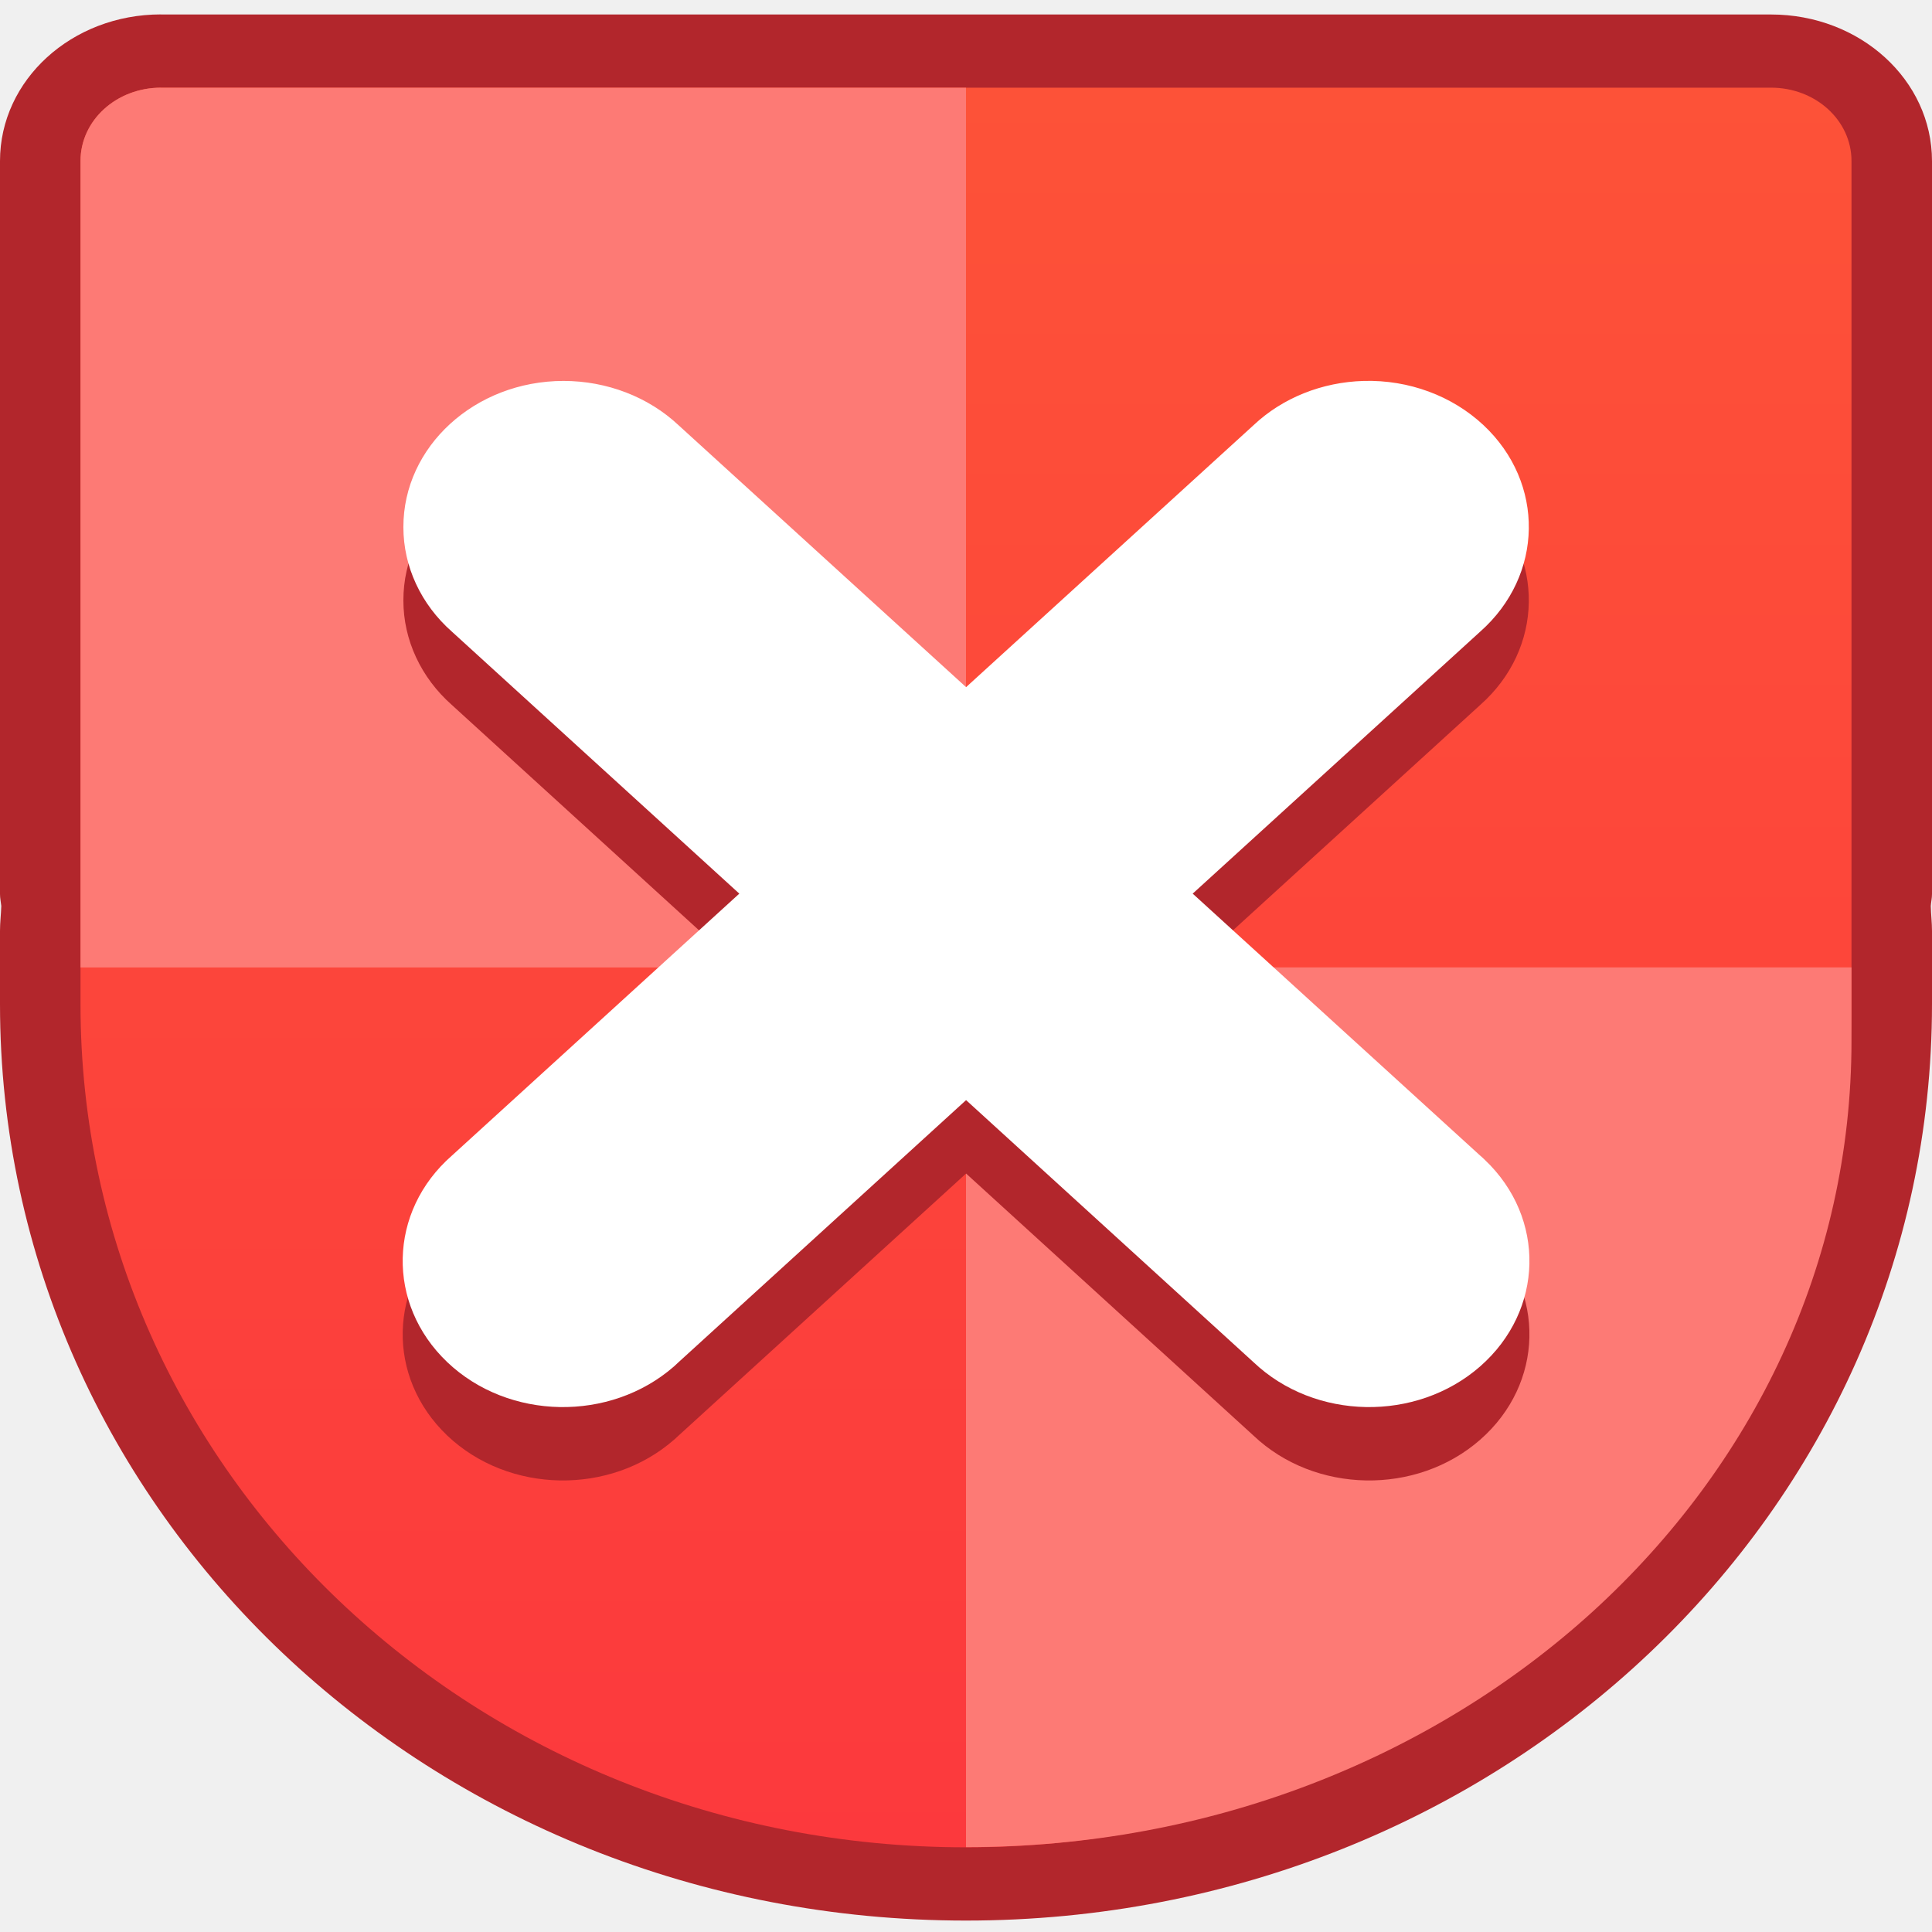
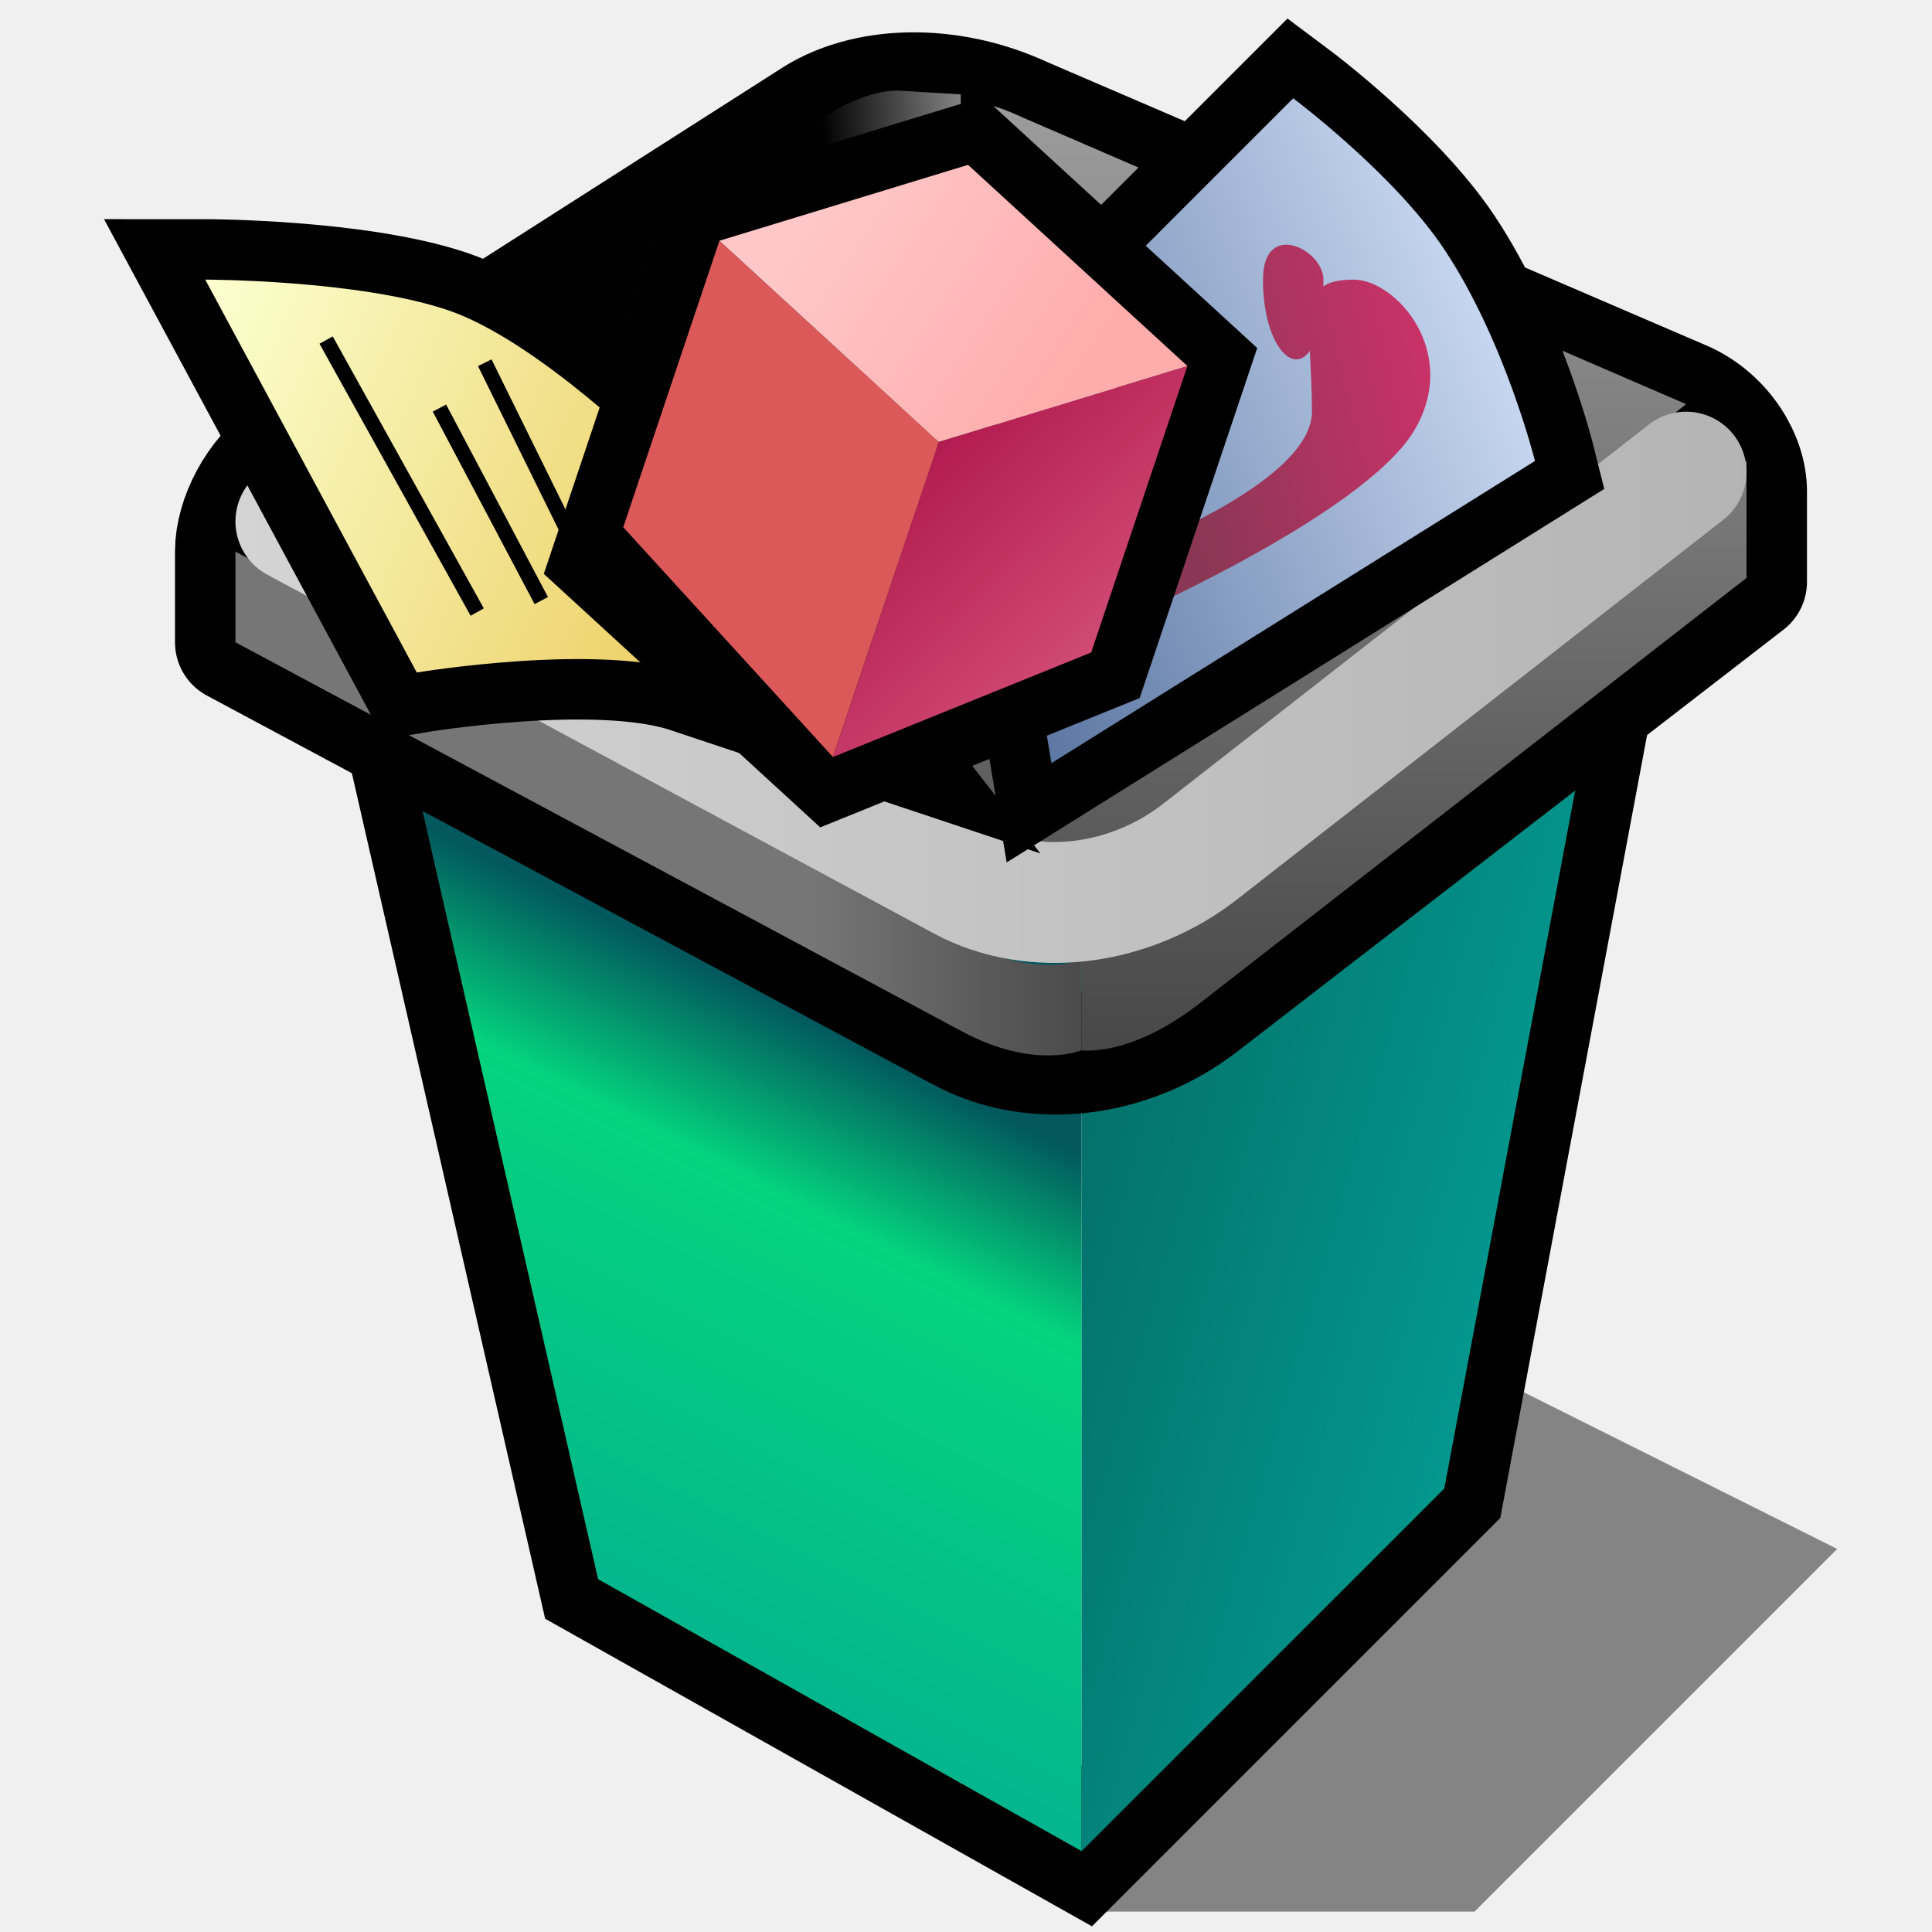
- <svg xmlns="http://www.w3.org/2000/svg" version="1.1" id="svg8" x="0px" y="0px" width="24px" height="24px" viewBox="4 4 24 24" enable-background="new 4 4 24 24" xml:space="preserve">
-   <g id="layer1" transform="translate(0,-282.65)">
-     <path id="rect4187-7" fill="#B2262C" d="M6,286.829c-1.108,0-2,0.813-2,1.821v9.107   c0,0.051,0.011,0.098,0.016,0.147C4.013,298.008,4,298.109,4,298.213v0.911c0,6.307,5.352,11.384,12,11.384s12-5.077,12-11.384   v-0.911c0-0.104-0.013-0.205-0.015-0.308c0.003-0.049,0.015-0.097,0.015-0.147v-9.107c0-1.009-0.894-1.821-2-1.821H16H6z" />
-     <linearGradient id="rect4200-5_1_" gradientUnits="userSpaceOnUse" x1="24.36" y1="311.758" x2="24.36" y2="333.615" gradientTransform="matrix(1 0 0 -1 -8.3599 621.3547)">
-       <stop offset="0" style="stop-color:#FC393D" />
-       <stop offset="1" style="stop-color:#FD5238" />
+ <svg xmlns="http://www.w3.org/2000/svg" version="1.1" width="32" height="32" color-interpolation="linearRGB" id="svg106">
+   <defs id="defs110" />
+   <g id="g104" transform="matrix(0.5005674,0,0,0.5005674,1.897402,-0.3742141)">
+     <path style="fill:#010101;fill-opacity:0.451" d="M 32,64 H 45 L 57,52 45,46 Z" id="path2" />
+     <path style="fill:none;stroke:#000000;stroke-width:4" d="M 16,53 32,62 44,50 50,18 H 8 Z" id="path4" />
+     <linearGradient id="gradient0" gradientUnits="userSpaceOnUse" x1="88.17" y1="55.08" x2="69.82" y2="91.62">
+       <stop offset="0.265" stop-color="#02585d" id="stop6" />
+       <stop offset="0.402" stop-color="#04d47e" id="stop8" />
+       <stop offset="1" stop-color="#04a197" id="stop10" />
    </linearGradient>
-     <path id="rect4200-5" fill="url(#rect4200-5_1_)" d="M6,287.739c-0.554,0-1,0.406-1,0.911v9.563   v0.456v0.456c0,5.802,4.906,10.473,11,10.473s11-4.671,11-10.473v-0.456v-0.456v-9.563c0-0.504-0.445-0.911-1-0.911H16H6z" />
-     <path id="rect4146" fill="#FD7A75" d="M6,287.739c-0.554,0-1,0.406-1,0.911v3.643v6.375h11   v-5.464v-3.643v-1.821h-3H6z M16,298.668v10.928c1.522,0,2.973-0.278,4.289-0.784c1.316-0.505,2.502-1.238,3.497-2.143   c0.993-0.906,1.798-1.985,2.353-3.185c0.556-1.199,0.861-2.52,0.861-3.906v-0.911H16z" />
-     <path id="path4291" fill="#B2262C" d="M11,292.293c-1.1,0.001-1.991,0.815-1.989,1.817   c0,0.489,0.218,0.958,0.603,1.298l3.57,3.255l-3.57,3.254c-0.793,0.693-0.818,1.843-0.057,2.567   c0.761,0.722,2.023,0.745,2.816,0.051c0.019-0.017,0.038-0.033,0.056-0.051l3.572-3.256l3.571,3.256   c0.762,0.722,2.023,0.745,2.815,0.051c0.793-0.694,0.819-1.844,0.058-2.566c-0.018-0.018-0.037-0.034-0.058-0.052l-3.571-3.254   l3.571-3.255c0.79-0.698,0.808-1.847,0.041-2.566c-0.39-0.365-0.929-0.564-1.486-0.549c-0.519,0.014-1.011,0.211-1.37,0.55   l-3.571,3.254l-3.572-3.254C12.054,292.491,11.538,292.293,11,292.293z" />
-     <path id="path4291-5" fill="#FFFFFF" d="M11,291.382c-1.1,0.001-1.991,0.815-1.989,1.817   c0,0.489,0.218,0.958,0.603,1.298l3.57,3.254l-3.57,3.254c-0.793,0.694-0.818,1.843-0.057,2.567   c0.761,0.723,2.023,0.745,2.816,0.052c0.019-0.017,0.038-0.034,0.056-0.052l3.572-3.256l3.571,3.256   c0.762,0.723,2.023,0.745,2.815,0.052c0.793-0.695,0.819-1.844,0.058-2.566c-0.018-0.018-0.037-0.035-0.058-0.053l-3.571-3.254   l3.571-3.254c0.79-0.699,0.808-1.848,0.041-2.566c-0.39-0.365-0.929-0.564-1.486-0.549c-0.519,0.014-1.011,0.211-1.37,0.55   l-3.571,3.254l-3.572-3.254C12.054,291.58,11.538,291.382,11,291.382z" />
+     <path style="fill:url(#gradient0)" d="m 8,18 8,35 16,9 V 18 Z" id="path13" />
+     <linearGradient id="gradient1" gradientUnits="userSpaceOnUse" x1="46.29" y1="-49.95" x2="77.81" y2="-40.96">
+       <stop offset="0" stop-color="#025752" id="stop15" />
+       <stop offset="1" stop-color="#04aba1" id="stop17" />
+     </linearGradient>
+     <path style="fill:url(#gradient1)" d="M 32,18 V 62 L 44,50 50,18 Z" id="path20" />
+     <path style="fill:none;stroke:#000000;stroke-width:4;stroke-linejoin:round" d="m 4,22 24.05,12.88 c 2.39,1.28 5.55,0.88 7.89,-0.93 L 54,20 v -3 c 0,-1.07 -0.77,-2.36 -2.04,-2.95 L 30.05,4.63 C 27.62,3.5 24.81,3.55 23.02,4.77 L 5.82,15.75 C 4.68,16.53 4,17.93 4,19 Z" id="path22" />
+     <linearGradient id="gradient2" gradientUnits="userSpaceOnUse" x1="23.12" y1="-64" x2="31.87" y2="-64">
+       <stop offset="0" stop-color="#767676" id="stop24" />
+       <stop offset="1" stop-color="#4b4b4b" id="stop26" />
+     </linearGradient>
+     <path style="fill:url(#gradient2)" d="m 4,19 v 3 L 28.05,34.88 C 30.44,36.16 32,35.5 32,35.5 v -3 c 0,0 -1.56,0.66 -3.95,-0.62 z" id="path29" />
+     <linearGradient id="gradient3" gradientUnits="userSpaceOnUse" x1="85.58" y1="-0.59" x2="85.58" y2="35.72">
+       <stop offset="0" stop-color="#a9a9a9" id="stop31" />
+       <stop offset="1" stop-color="#474747" id="stop33" />
+     </linearGradient>
+     <path style="fill:url(#gradient3)" d="m 32,35.5 c 0,0 1.6,0.25 3.94,-1.58 L 54,19.87 V 16 L 35.94,29.95 C 33.6,31.76 32,31.5 32,31.5 Z" id="path36" />
+     <linearGradient id="gradient4" gradientUnits="userSpaceOnUse" x1="85.58" y1="-0.59" x2="85.58" y2="35.72">
+       <stop offset="0" stop-color="#a9a9a9" id="stop38" />
+       <stop offset="1" stop-color="#474747" id="stop40" />
+     </linearGradient>
+     <path style="fill:url(#gradient4)" d="M 28,4.75 V 28 L 32,30 52,14.12 30.06,4.64 C 27.62,3.5 28,4.75 28,4.75 Z" id="path43" />
+     <linearGradient id="gradient5" gradientUnits="userSpaceOnUse" x1="-15.52" y1="-67.72" x2="23.77" y2="-70.04">
+       <stop offset="0" stop-color="#010101" id="stop45" />
+       <stop offset="0.879" stop-color="#010101" id="stop47" />
+       <stop offset="0.996" stop-color="#838383" id="stop49" />
+     </linearGradient>
+     <path style="fill:url(#gradient5)" d="m 26,3.75 2,0.12 V 28 L 7,16 23.09,4.89 C 24.84,3.6 26,3.75 26,3.75 Z" id="path52" />
+     <linearGradient id="gradient6" gradientUnits="userSpaceOnUse" x1="-64" y1="-64" x2="64" y2="-64">
+       <stop offset="0" stop-color="#ffffff" id="stop54" />
+       <stop offset="1" stop-color="#aeaeae" id="stop56" />
+     </linearGradient>
+     <path style="fill:none;stroke:url(#gradient6);stroke-width:4;stroke-linecap:round" d="m 6,18 22.05,11.87 c 2.37,1.28 5.57,0.86 7.89,-0.96 L 52,16.37" id="path59" />
+     <path style="fill:none;stroke:#000000;stroke-width:4" d="m 3,10 7,13 c 0,0 6,-1 9,0 3,1 6,2 6,2 L 18,16 C 18,16 14,12 11,11 8,10 3,10 3,10 Z M 29,14 39,4 c 0,0 3.33,2.49 5,5 2,3 3,7 3,7 L 31,26 Z" id="path61" />
+     <linearGradient id="gradient7" gradientUnits="userSpaceOnUse" x1="10.59" y1="-7.11" x2="28.82" y2="0.48">
+       <stop offset="0" stop-color="#fbffce" id="stop63" />
+       <stop offset="1" stop-color="#eccd60" id="stop65" />
+     </linearGradient>
+     <path style="fill:url(#gradient7)" d="m 3,10 7,13 c 0,0 6,-1 9,0 3,1 6,2 6,2 L 18,16 C 18,16 14,12 11,11 8,10 3,10 3,10 Z" id="path68" />
+     <path style="fill:none;stroke:#000000;stroke-width:0.5" d="m 12.25,12.75 4.37,8.87 m -5.87,-7.37 3.37,6.37 M 7,12 l 5,9" id="path70" />
+     <linearGradient id="gradient8" gradientUnits="userSpaceOnUse" x1="18.61" y1="-0.34" x2="40.86" y2="-9.57">
+       <stop offset="0" stop-color="#55719e" id="stop72" />
+       <stop offset="1" stop-color="#dce9ff" id="stop74" />
+     </linearGradient>
+     <path style="fill:url(#gradient8)" d="M 29,14 39,4 c 0,0 3.33,2.49 5,5 2,3 3,7 3,7 L 31,26 Z" id="path77" />
+     <linearGradient id="gradient9" gradientUnits="userSpaceOnUse" x1="30.66" y1="-2.2" x2="40.02" y2="-4.45">
+       <stop offset="0" stop-color="#893754" id="stop79" />
+       <stop offset="1" stop-color="#ce3269" id="stop81" />
+     </linearGradient>
+     <path style="fill:url(#gradient9)" d="m 34.12,18.75 c 0,0 5.5,-2.14 5.5,-4.38 0,-3 -0.62,-4.37 1.38,-4.37 1.41,0 3.54,2.42 2,5 -1.71,2.84 -9.88,6.37 -9.88,6.37 z M 40,10 c 0,4 -2,3 -2,0 0,-2 2,-1 2,0 z" id="path84" />
+     <path style="fill:none;stroke:#000000;stroke-width:4" d="m 18,11 v 11 l 9,4 7,-6 V 10 L 25,6 Z" transform="matrix(0.9479,0.3183,-0.3183,0.9479,6.4535,-7.4429)" id="path86" />
+     <path style="fill:#db5959" d="m 18,11 v 10 l 9,5 V 15 Z" transform="matrix(0.9479,0.3183,-0.3183,0.9479,6.4535,-7.4429)" id="path88" />
+     <linearGradient id="gradient10" gradientUnits="userSpaceOnUse" x1="39.11" y1="-17.4" x2="61.97" y2="-5.38">
+       <stop offset="0" stop-color="#a3043c" id="stop90" />
+       <stop offset="1" stop-color="#ff90af" id="stop92" />
+     </linearGradient>
+     <path style="fill:url(#gradient10)" d="m 27,15 v 11 l 7,-6 V 10 Z" transform="matrix(0.9479,0.3183,-0.3183,0.9479,6.4535,-7.4429)" id="path95" />
+     <linearGradient id="gradient11" gradientUnits="userSpaceOnUse" x1="25.3" y1="-7.25" x2="35.06" y2="-4.59">
+       <stop offset="0" stop-color="#ffc7c7" id="stop97" />
+       <stop offset="1" stop-color="#ffacac" id="stop99" />
+     </linearGradient>
+     <path style="fill:url(#gradient11)" d="m 18,11 9,4 7,-5 -9,-4 z" transform="matrix(0.9479,0.3183,-0.3183,0.9479,6.4535,-7.4429)" id="path102" />
  </g>
</svg>
